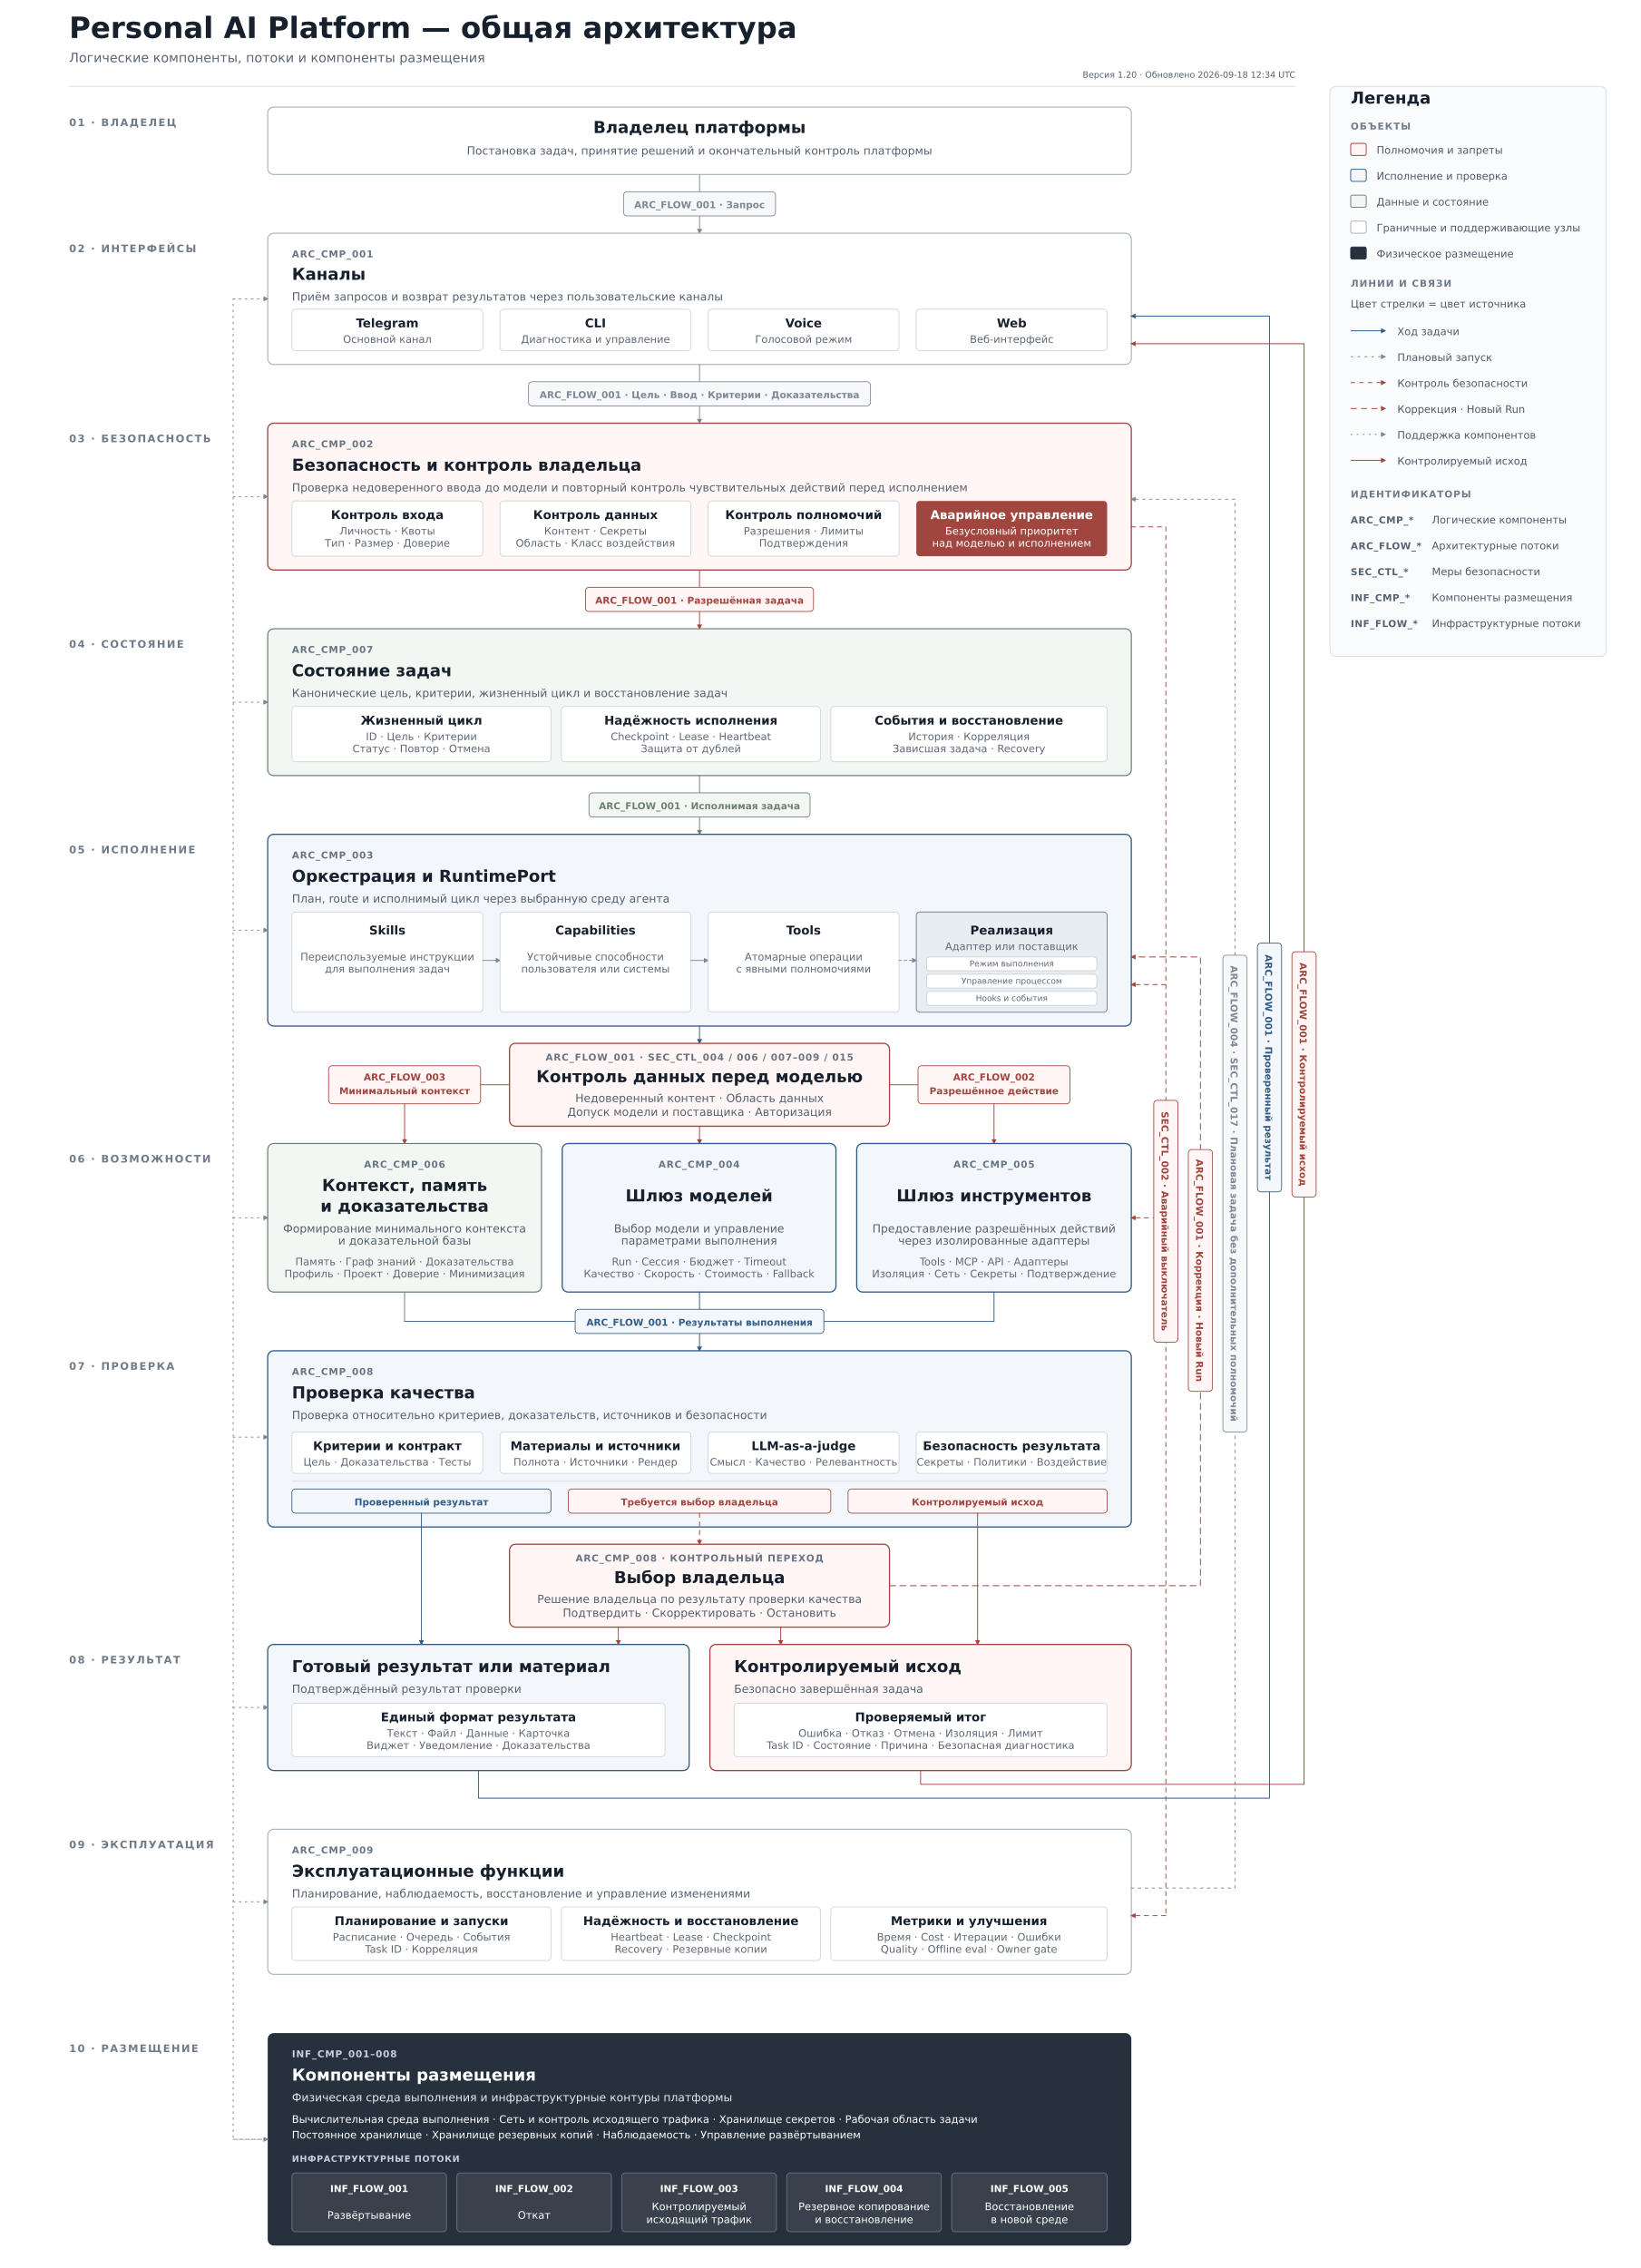
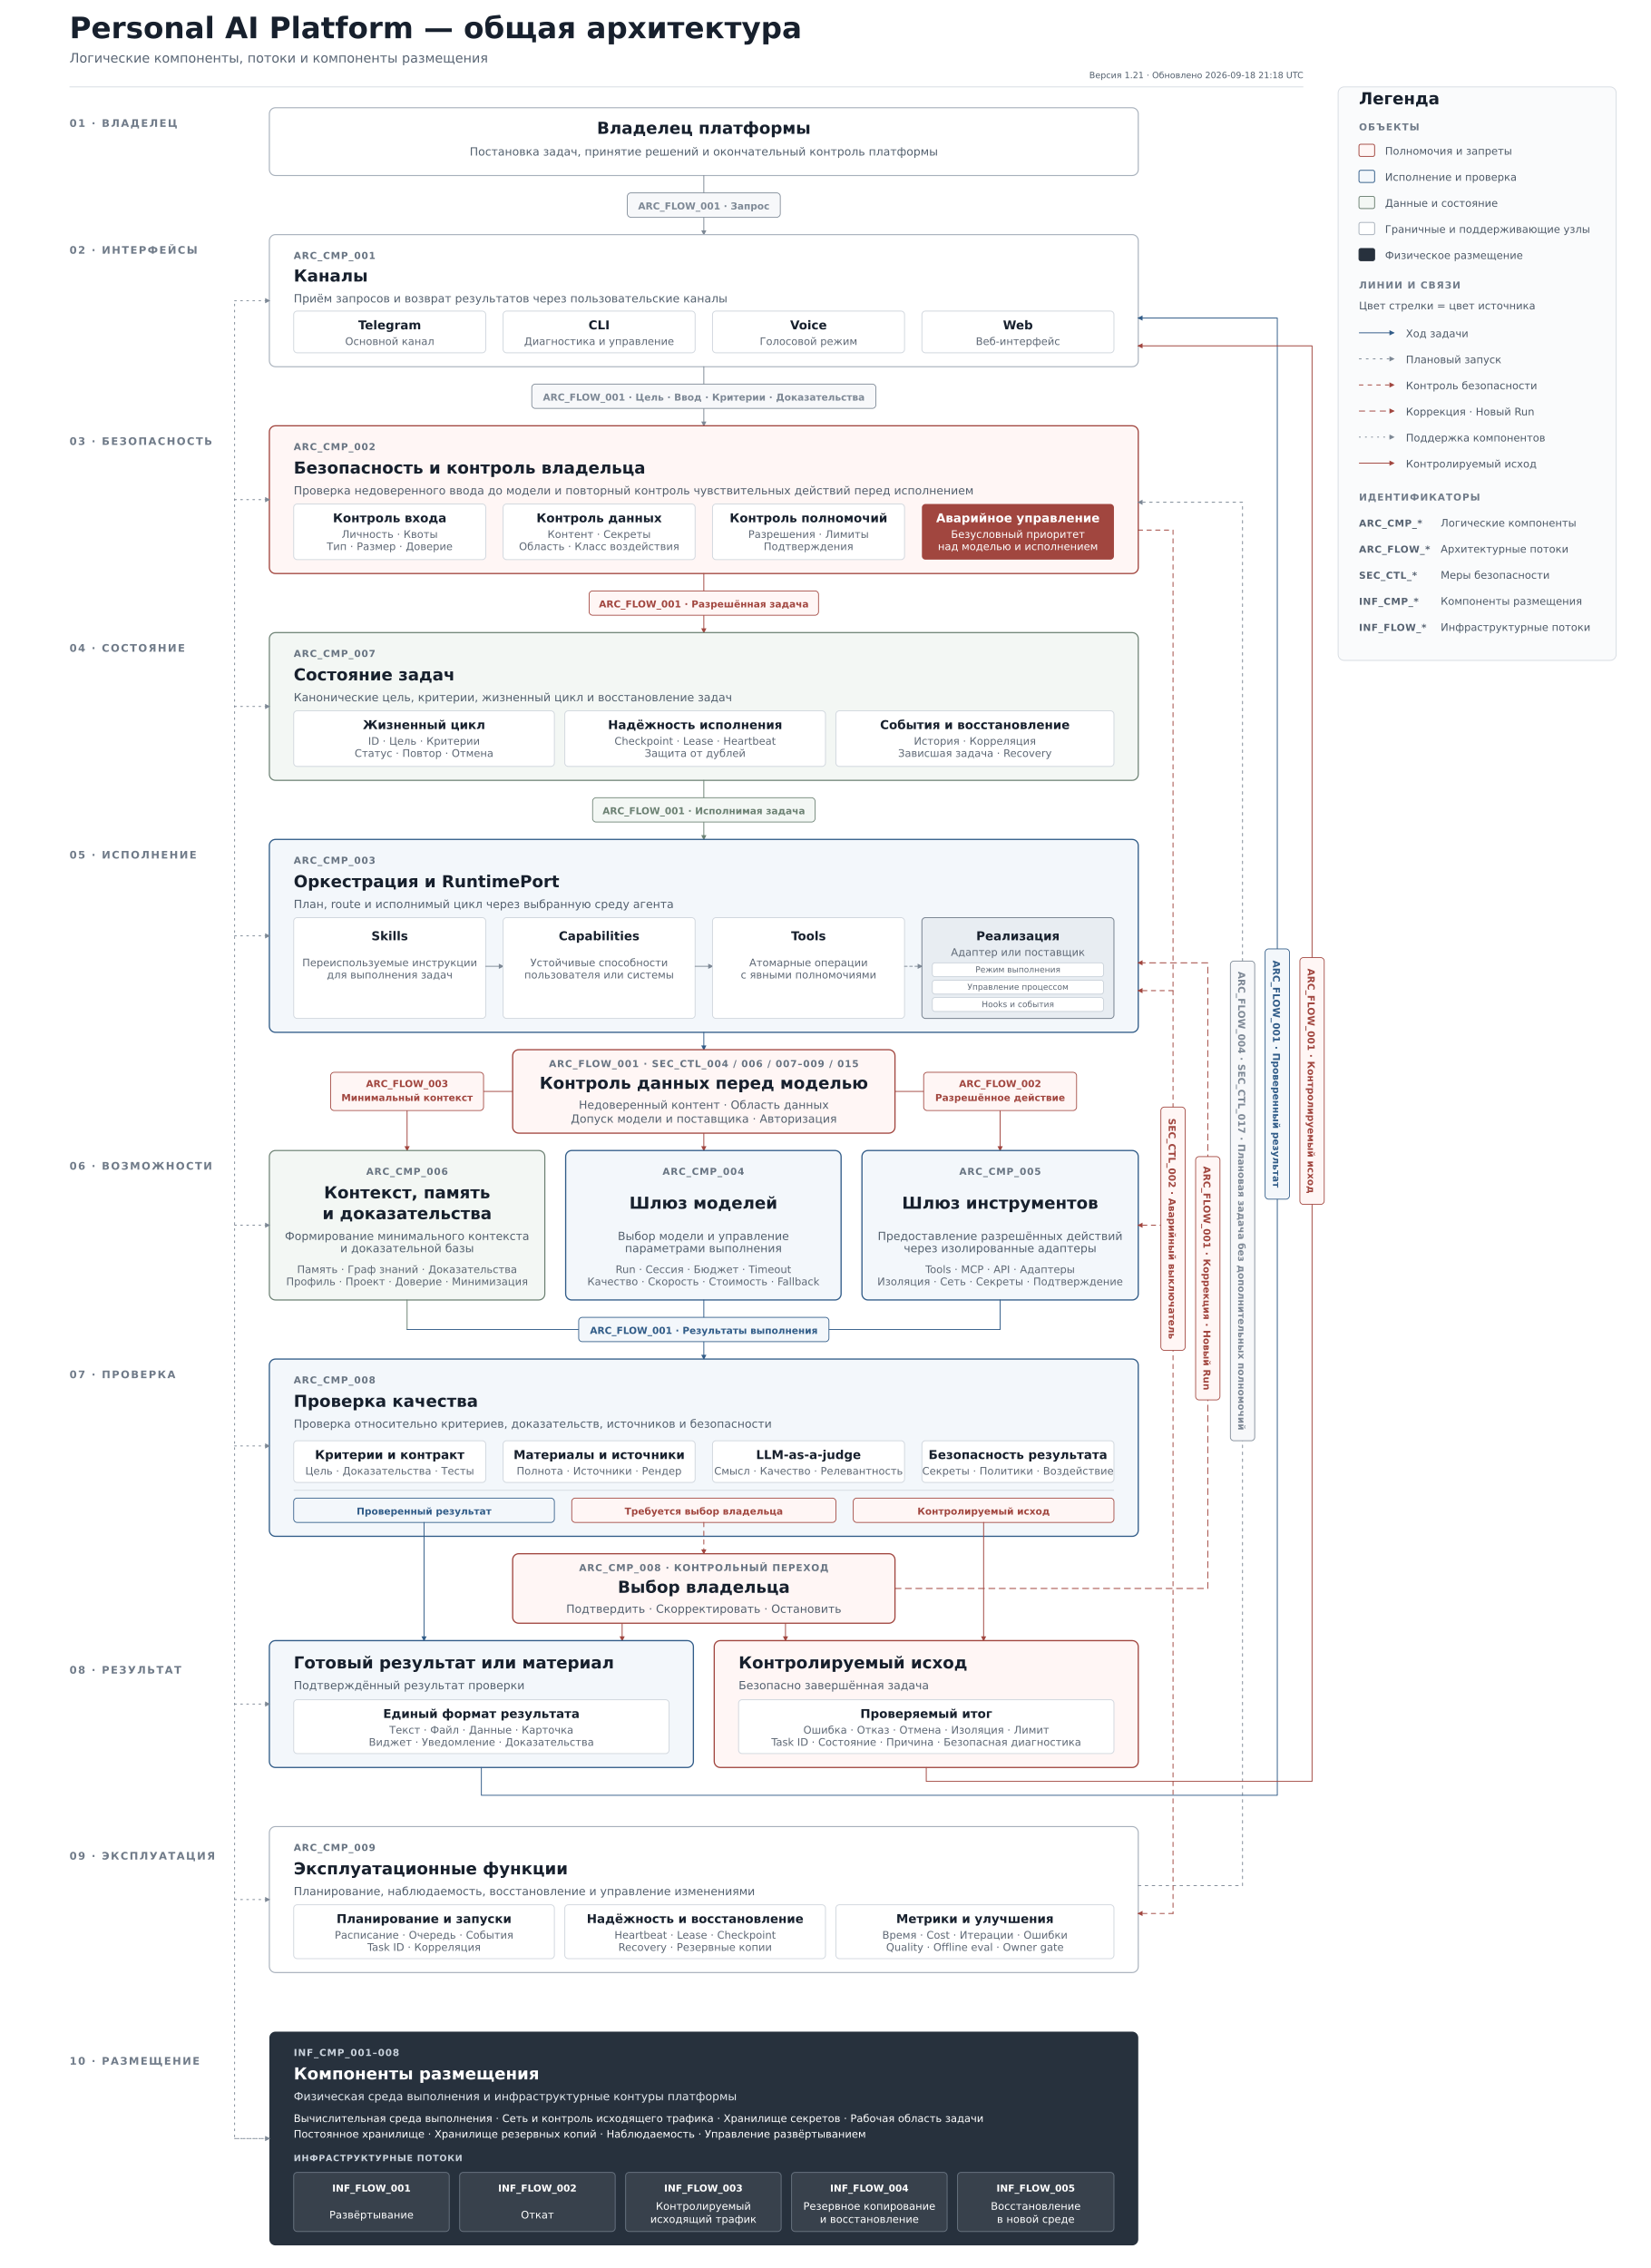
- <svg xmlns="http://www.w3.org/2000/svg" width="1900" height="2626" viewBox="0 0 1900 2626" role="img" aria-labelledby="title desc" data-diagram-kind="architecture">
+ <svg xmlns="http://www.w3.org/2000/svg" width="1900" height="2610" viewBox="0 0 1900 2610" role="img" aria-labelledby="title desc" data-diagram-kind="architecture">
  <defs>
    <marker id="arrow-main" viewBox="0 0 10 10" refX="8.2" refY="5" markerWidth="6" markerHeight="6" orient="auto-start-reverse">
      <path d="M0 0L10 5L0 10Z" fill="#315C88" />
    </marker>
    <marker id="arrow-control" viewBox="0 0 10 10" refX="8.2" refY="5" markerWidth="6" markerHeight="6" orient="auto-start-reverse">
      <path d="M0 0L10 5L0 10Z" fill="#A1463F" />
    </marker>
    <marker id="arrow-support" viewBox="0 0 10 10" refX="8.2" refY="5" markerWidth="6" markerHeight="6" orient="auto-start-reverse">
      <path d="M0 0L10 5L0 10Z" fill="#7D8895" />
    </marker>
    <marker id="arrow-data" viewBox="0 0 10 10" refX="8.2" refY="5" markerWidth="6" markerHeight="6" orient="auto-start-reverse">
      <path d="M0 0L10 5L0 10Z" fill="#6C8173" />
    </marker>
    <style>
      text { font-family: "DejaVu Sans", sans-serif; fill: #17202D; }
      .title { font-size: 34px; font-weight: 600; }
      .subtitle { font-size: 15px; font-weight: 400; fill: #596574; }
      .legend { font-size: 12px; font-weight: 500; fill: #4E5A68; }
      .legend-id { font-size: 11px; font-weight: 600; letter-spacing: 0.5px; fill: #566271; }
      .legend-section { font-size: 11px; font-weight: 700; letter-spacing: 1px; fill: #707B89; }
      .layer-no { font-size: 12px; font-weight: 600; letter-spacing: 1.5px; fill: #707B89; }
      .component-id { font-size: 11px; font-weight: 600; letter-spacing: 0.8px; fill: #687482; }
      .component-title { font-size: 19px; font-weight: 600; }
      .component-text { font-size: 13px; font-weight: 400; fill: #53606E; }
      .small-title { font-size: 14px; font-weight: 600; }
      .small-text { font-size: 12px; font-weight: 400; fill: #5E6875; }
      .implementation-sub-text { font-size: 9.5px; font-weight: 400; fill: #5E6875; }
      .flow-text { font-size: 11px; font-weight: 600; fill: #315C88; }
      .control-flow-text { font-size: 11px; font-weight: 600; fill: #A1463F; }
      .data-flow-text { font-size: 11px; font-weight: 600; fill: #6C8173; }
      .neutral-flow-text { font-size: 11px; font-weight: 600; fill: #7D8895; }
      .inverse-title { font-size: 14px; font-weight: 600; fill: #FFFFFF; }
      .inverse-text { font-size: 12px; font-weight: 400; fill: #FFFFFF; }
      .infra-component-id { font-size: 11px; font-weight: 600; letter-spacing: 0.8px; fill: #C8D1DB; }
      .infra-component-title { font-size: 19px; font-weight: 600; fill: #FFFFFF; }
      .infra-component-text { font-size: 13px; font-weight: 400; fill: #E3E8EE; }
      .infra-small-text { font-size: 12px; font-weight: 400; fill: #FFFFFF; }
      .infra-chip { font-size: 11px; font-weight: 600; fill: #FFFFFF; }
      .infra-header { font-size: 10px; font-weight: 600; letter-spacing: 0.7px; fill: #C8D1DB; }
      .infra-inner-card { fill: #FFFFFF; fill-opacity: 0.08; stroke: #66717E; stroke-width: 1; }
      .main-line { fill: none; stroke: #315C88; stroke-width: 1; stroke-linecap: round; stroke-linejoin: round; marker-end: url(#arrow-main); }
      .neutral-line { fill: none; stroke: #7D8895; stroke-width: 1; stroke-linecap: round; stroke-linejoin: round; marker-end: url(#arrow-support); }
      .data-line { fill: none; stroke: #6C8173; stroke-width: 1; stroke-linecap: round; stroke-linejoin: round; marker-end: url(#arrow-data); }
      .control-main-line { fill: none; stroke: #A1463F; stroke-width: 1; stroke-linecap: round; stroke-linejoin: round; marker-end: url(#arrow-control); }
      .branch-line { fill: none; stroke: #315C88; stroke-width: 1; stroke-linecap: round; stroke-linejoin: round; marker-end: url(#arrow-main); }
      .bus-line { fill: none; stroke: #315C88; stroke-width: 1; stroke-linecap: round; stroke-linejoin: round; }
      .merge-line { fill: none; stroke: #315C88; stroke-width: 1; stroke-linecap: round; stroke-linejoin: round; }
      .data-merge-line { fill: none; stroke: #6C8173; stroke-width: 1; stroke-linecap: round; stroke-linejoin: round; }
      .revision-line { fill: none; stroke: #A1463F; stroke-width: 1; stroke-dasharray: 7 5; stroke-linecap: round; stroke-linejoin: round; marker-end: url(#arrow-control); }
      .control-line { fill: none; stroke: #A1463F; stroke-width: 1; stroke-dasharray: 5 5; stroke-linecap: round; stroke-linejoin: round; marker-end: url(#arrow-control); }
      .control-rail { fill: none; stroke: #A1463F; stroke-width: 1; stroke-dasharray: 5 5; stroke-linecap: round; stroke-linejoin: round; }
      .failure-line { fill: none; stroke: #A1463F; stroke-width: 1; stroke-linecap: round; stroke-linejoin: round; marker-end: url(#arrow-control); }
      .neutral-scheduled-line { fill: none; stroke: #7D8895; stroke-width: 1; stroke-dasharray: 3 5; stroke-linecap: round; stroke-linejoin: round; marker-end: url(#arrow-support); }
      .support-line { fill: none; stroke: #7D8895; stroke-width: 1; stroke-dasharray: 2 5; stroke-linecap: round; stroke-linejoin: round; marker-end: url(#arrow-support); }
      .support-rail { fill: none; stroke: #7D8895; stroke-width: 1; stroke-dasharray: 2 5; stroke-linecap: round; stroke-linejoin: round; }
      .neutral-card { fill: #FFFFFF; stroke: #A7B0BB; stroke-width: 1.2; }
      .control-card { fill: #FFF6F5; stroke: #A1463F; stroke-width: 1.4; }
      .execution-card { fill: #F3F7FB; stroke: #315C88; stroke-width: 1.4; }
      .data-card { fill: #F3F7F4; stroke: #6C8173; stroke-width: 1.3; }
      .inner-card { fill: #FFFFFF; stroke: #D1D7DE; stroke-width: 1; }
      .implementation-pill { fill: #E8EDF2; stroke: #7D8895; stroke-width: 1.1; }
      .implementation-sub { fill: #FFFFFF; stroke: #C3CCD5; stroke-width: 0.8; }
      .implementation-link { fill: none; stroke: #7D8895; stroke-width: 1; stroke-dasharray: 3 3; stroke-linecap: round; marker-end: url(#arrow-support); }
      .flow-label-blue { fill: #F3F7FB; stroke: #315C88; stroke-width: 0.9; }
      .flow-label-green { fill: #F3F7F4; stroke: #6C8173; stroke-width: 0.9; }
      .flow-label-gray { fill: #F7F8FA; stroke: #7D8895; stroke-width: 0.9; }
      .flow-label-red { fill: #FFF6F5; stroke: #A1463F; stroke-width: 0.9; }
      .gate-note { font-size: 10px; font-weight: 500; fill: #53606E; }
      .section-divider { stroke: #D7DCE2; stroke-width: 1; }
    </style>
  </defs>
  <rect width="1900" height="2626" fill="#FFFFFF" />
  <text x="80" y="44" class="title">Personal AI Platform — общая архитектура</text>
  <text x="80" y="72" class="subtitle">Логические компоненты, потоки и компоненты размещения</text>
-   <text x="1500" y="90" text-anchor="end" class="gate-note" data-diagram-meta="version">Версия 1.20 · Обновлено 2026-09-18 12:34 UTC</text>
+   <text x="1500" y="90" text-anchor="end" class="gate-note" data-diagram-meta="version">Версия 1.21 · Обновлено 2026-09-18 21:18 UTC</text>
  <line x1="80" y1="100" x2="1500" y2="100" stroke="#D7DCE2" />
  <g>
    <rect x="1540" y="100" width="320" height="660" rx="7" fill="#FAFBFC" stroke="#D7DCE2" stroke-width="1" />
    <text x="1564" y="120" class="component-title">Легенда</text>
    <text x="1564" y="150" class="legend-section">ОБЪЕКТЫ</text>
    <rect x="1564" y="166" width="18" height="14" rx="2" fill="#FFF6F5" stroke="#A1463F" />
    <text x="1594" y="178" class="legend">Полномочия и запреты</text>
    <rect x="1564" y="196" width="18" height="14" rx="2" fill="#F3F7FB" stroke="#315C88" />
    <text x="1594" y="208" class="legend">Исполнение и проверка</text>
    <rect x="1564" y="226" width="18" height="14" rx="2" fill="#F3F7F4" stroke="#6C8173" />
    <text x="1594" y="238" class="legend">Данные и состояние</text>
    <rect x="1564" y="256" width="18" height="14" rx="2" fill="#FFFFFF" stroke="#A7B0BB" />
    <text x="1594" y="268" class="legend">Граничные и поддерживающие узлы</text>
    <rect x="1564" y="286" width="18" height="14" rx="2" fill="#27313D" stroke="#27313D" />
    <text x="1594" y="298" class="legend">Физическое размещение</text>
    <text x="1564" y="332" class="legend-section">ЛИНИИ И СВЯЗИ</text>
    <text x="1564" y="356" class="legend">Цвет стрелки = цвет источника</text>
    <line x1="1564" y1="383" x2="1604" y2="383" stroke="#315C88" stroke-width="1" marker-end="url(#arrow-main)" />
    <text x="1618" y="388" class="legend">Ход задачи</text>
    <line x1="1564" y1="413" x2="1604" y2="413" stroke="#7D8895" stroke-width="1" stroke-dasharray="3 5" marker-end="url(#arrow-support)" />
    <text x="1618" y="418" class="legend">Плановый запуск</text>
    <line x1="1564" y1="443" x2="1604" y2="443" stroke="#A1463F" stroke-width="1" stroke-dasharray="5 5" marker-end="url(#arrow-control)" />
    <text x="1618" y="448" class="legend">Контроль безопасности</text>
    <line x1="1564" y1="473" x2="1604" y2="473" stroke="#A1463F" stroke-width="1" stroke-dasharray="7 5" marker-end="url(#arrow-control)" />
    <text x="1618" y="478" class="legend">Коррекция · Новый Run</text>
    <line x1="1564" y1="503" x2="1604" y2="503" stroke="#7D8895" stroke-width="1" stroke-dasharray="2 5" marker-end="url(#arrow-support)" />
    <text x="1618" y="508" class="legend">Поддержка компонентов</text>
    <line x1="1564" y1="533" x2="1604" y2="533" stroke="#A1463F" stroke-width="1" marker-end="url(#arrow-control)" />
    <text x="1618" y="538" class="legend">Контролируемый исход</text>
    <text x="1564" y="576" class="legend-section">ИДЕНТИФИКАТОРЫ</text>
    <text x="1564" y="606" class="legend-id">ARC_CMP_*</text>
    <text x="1658" y="606" class="legend">Логические компоненты</text>
    <text x="1564" y="636" class="legend-id">ARC_FLOW_*</text>
    <text x="1658" y="636" class="legend">Архитектурные потоки</text>
    <text x="1564" y="666" class="legend-id">SEC_CTL_*</text>
    <text x="1658" y="666" class="legend">Меры безопасности</text>
    <text x="1564" y="696" class="legend-id">INF_CMP_*</text>
    <text x="1658" y="696" class="legend">Компоненты размещения</text>
    <text x="1564" y="726" class="legend-id">INF_FLOW_*</text>
    <text x="1658" y="726" class="legend">Инфраструктурные потоки</text>
  </g>
  <g transform="translate(0 -110)">
    <g>
      <text x="80" y="256" class="layer-no">01 · ВЛАДЕЛЕЦ</text>
      <text x="80" y="402" class="layer-no">02 · ИНТЕРФЕЙСЫ</text>
      <text x="80" y="622" class="layer-no">03 · БЕЗОПАСНОСТЬ</text>
      <text x="80" y="860" class="layer-no">04 · СОСТОЯНИЕ</text>
      <text x="80" y="1098" class="layer-no">05 · ИСПОЛНЕНИЕ</text>
      <text x="80" y="1456" class="layer-no">06 · ВОЗМОЖНОСТИ</text>
      <text x="80" y="1696" class="layer-no">07 · ПРОВЕРКА</text>
      <text x="80" y="2036" class="layer-no">08 · РЕЗУЛЬТАТ</text>
      <text x="80" y="2250" class="layer-no">09 · ЭКСПЛУАТАЦИЯ</text>
      <text x="80" y="2486" class="layer-no">10 · РАЗМЕЩЕНИЕ</text>
    </g>
    <g>
      <rect id="owner-card" x="310" y="234" width="1000" height="78" rx="7" class="neutral-card" />
      <text x="810" y="264" class="component-title" text-anchor="middle">Владелец платформы</text>
      <text x="810" y="289" class="component-text" text-anchor="middle">Постановка задач, принятие решений и окончательный контроль платформы</text>
    </g>
    <path id="flow-request" class="neutral-line" d="M810 312V380" data-spec-id="ARC_FLOW_001" data-source-ref="owner-card" data-route="direct" />
    <rect id="flow-request-label" x="722" y="332" width="176" height="28" rx="4" class="flow-label-gray" data-connector-ref="flow-request" data-layout="flow-label" data-padding-profile="flow-caption" />
    <text x="810" y="351" class="neutral-flow-text" text-anchor="middle" textLength="152" lengthAdjust="spacing" data-spec-id="ARC_FLOW_001" data-label-for="flow-request-label">ARC_FLOW_001 · Запрос</text>
    <g data-spec-id="ARC_CMP_001">
      <rect id="channels-card" x="310" y="380" width="1000" height="152" rx="7" class="neutral-card" data-gap-from="owner-card" />
      <text x="338" y="408" class="component-id">ARC_CMP_001</text>
      <text x="338" y="434" class="component-title">Каналы</text>
      <text x="338" y="458" class="component-text">Приём запросов и возврат результатов через пользовательские каналы</text>
      <rect x="338" y="468" width="221" height="48" rx="4" class="inner-card" />
      <rect x="579" y="468" width="221" height="48" rx="4" class="inner-card" />
      <rect x="820" y="468" width="221" height="48" rx="4" class="inner-card" />
      <rect x="1061" y="468" width="221" height="48" rx="4" class="inner-card" />
      <text x="448.5" y="489" class="small-title" text-anchor="middle">Telegram</text>
      <text x="448.5" y="507" class="small-text" text-anchor="middle">Основной канал</text>
      <text x="689.5" y="489" class="small-title" text-anchor="middle">CLI</text>
      <text x="689.5" y="507" class="small-text" text-anchor="middle">Диагностика и управление</text>
      <text x="930.5" y="489" class="small-title" text-anchor="middle">Voice</text>
      <text x="930.5" y="507" class="small-text" text-anchor="middle">Голосовой режим</text>
      <text x="1171.5" y="489" class="small-title" text-anchor="middle">Web</text>
      <text x="1171.5" y="507" class="small-text" text-anchor="middle">Веб-интерфейс</text>
    </g>
    <path id="flow-task-intent" class="neutral-line" d="M810 532V600" data-spec-id="ARC_FLOW_001" data-source-ref="channels-card" data-route="direct" />
    <rect id="flow-task-intent-label" x="612" y="552" width="396" height="28" rx="4" class="flow-label-gray" data-connector-ref="flow-task-intent" data-layout="flow-label" data-padding-profile="flow-caption" />
    <text x="810" y="571" class="neutral-flow-text" text-anchor="middle" textLength="372" lengthAdjust="spacing" data-spec-id="ARC_FLOW_001" data-label-for="flow-task-intent-label">ARC_FLOW_001 · Цель · Ввод · Критерии · Доказательства</text>
    <g transform="translate(0 48)">
      <g data-spec-id="ARC_CMP_002">
        <rect id="security-card" x="310" y="552" width="1000" height="170" rx="7" class="control-card" data-gap-from="channels-card" />
        <text x="338" y="580" class="component-id">ARC_CMP_002</text>
        <text x="338" y="607" class="component-title">Безопасность и контроль владельца</text>
        <text x="338" y="631" class="component-text">Проверка недоверенного ввода до модели и повторный контроль чувствительных действий перед исполнением</text>
        <rect x="338" y="642" width="221" height="64" rx="4" class="inner-card" />
        <text x="448.5" y="663" class="small-title" text-anchor="middle">Контроль входа</text>
        <text x="448.5" y="681" class="small-text" text-anchor="middle">Личность · Квоты</text>
        <text x="448.5" y="695" class="small-text" text-anchor="middle">Тип · Размер · Доверие</text>
        <rect x="579" y="642" width="221" height="64" rx="4" class="inner-card" />
        <text x="689.5" y="663" class="small-title" text-anchor="middle">Контроль данных</text>
        <text x="689.5" y="681" class="small-text" text-anchor="middle">Контент · Секреты</text>
        <text x="689.5" y="695" class="small-text" text-anchor="middle">Область · Класс воздействия</text>
        <rect x="820" y="642" width="221" height="64" rx="4" class="inner-card" />
        <text x="930.5" y="663" class="small-title" text-anchor="middle">Контроль полномочий</text>
        <text x="930.5" y="681" class="small-text" text-anchor="middle">Разрешения · Лимиты</text>
        <text x="930.5" y="695" class="small-text" text-anchor="middle">Подтверждения</text>
        <rect x="1061" y="642" width="221" height="64" rx="4" fill="#A1463F" />
        <text x="1171.5" y="663" class="inverse-title" text-anchor="middle">Аварийное управление</text>
        <text x="1171.5" y="681" class="inverse-text" text-anchor="middle">Безусловный приоритет</text>
        <text x="1171.5" y="695" class="inverse-text" text-anchor="middle">над моделью и исполнением</text>
      </g>
      <g transform="translate(0 6)">
        <path id="flow-authorized-task" class="control-main-line" d="M810 716V784" data-spec-id="ARC_FLOW_001" data-source-ref="security-card" data-route="direct" />
        <rect id="flow-authorized-task-label" x="678" y="736" width="264" height="28" rx="4" class="flow-label-red" data-connector-ref="flow-authorized-task" data-layout="flow-label" data-padding-profile="flow-caption" />
        <text x="810" y="755" class="control-flow-text" text-anchor="middle" textLength="240" lengthAdjust="spacing" data-spec-id="ARC_FLOW_001" data-label-for="flow-authorized-task-label">ARC_FLOW_001 · Разрешённая задача</text>
        <g data-spec-id="ARC_CMP_007">
          <rect id="task-state-card" x="310" y="784" width="1000" height="170" rx="7" class="data-card" data-gap-from="security-card" />
          <text x="338" y="812" class="component-id">ARC_CMP_007</text>
          <text x="338" y="839" class="component-title">Состояние задач</text>
          <text x="338" y="863" class="component-text">Канонические цель, критерии, жизненный цикл и восстановление задач</text>
          <rect x="338" y="874" width="300" height="64" rx="4" class="inner-card" />
          <text x="488" y="895" class="small-title" text-anchor="middle">Жизненный цикл</text>
          <text x="488" y="913" class="small-text" text-anchor="middle">ID · Цель · Критерии</text>
          <text x="488" y="927" class="small-text" text-anchor="middle">Статус · Повтор · Отмена</text>
          <rect x="650" y="874" width="300" height="64" rx="4" class="inner-card" />
          <text x="800" y="895" class="small-title" text-anchor="middle">Надёжность исполнения</text>
          <text x="800" y="913" class="small-text" text-anchor="middle">Checkpoint · Lease · Heartbeat</text>
          <text x="800" y="927" class="small-text" text-anchor="middle">Защита от дублей</text>
          <rect x="962" y="874" width="320" height="64" rx="4" class="inner-card" />
          <text x="1122" y="895" class="small-title" text-anchor="middle">События и восстановление</text>
          <text x="1122" y="913" class="small-text" text-anchor="middle">История · Корреляция</text>
          <text x="1122" y="927" class="small-text" text-anchor="middle">Зависшая задача · Recovery</text>
        </g>
        <path id="flow-executable-task" class="data-line" d="M810 954V1022" data-spec-id="ARC_FLOW_001" data-source-ref="task-state-card" data-route="direct" />
        <rect id="flow-executable-task-label" x="682" y="974" width="256" height="28" rx="4" class="flow-label-green" data-connector-ref="flow-executable-task" data-layout="flow-label" data-padding-profile="flow-caption" />
        <text x="810" y="993" class="data-flow-text" text-anchor="middle" textLength="232" lengthAdjust="spacing" data-spec-id="ARC_FLOW_001" data-label-for="flow-executable-task-label">ARC_FLOW_001 · Исполнимая задача</text>
        <g transform="translate(0 28)" data-spec-id="ARC_CMP_003">
          <rect id="orchestration-card" x="310" y="994" width="1000" height="222" rx="7" class="execution-card" data-gap-from="task-state-card" />
          <text x="338" y="1022" class="component-id">ARC_CMP_003</text>
          <text x="338" y="1049" class="component-title">Оркестрация и RuntimePort</text>
          <text x="338" y="1073" class="component-text">План, route и исполнимый цикл через выбранную среду агента</text>
          <rect id="skills-card" x="338" y="1084" width="221" height="116" rx="4" class="inner-card" />
          <text x="448.5" y="1110" class="small-title" text-anchor="middle">Skills</text>
          <text x="448.5" y="1140" class="small-text" text-anchor="middle">Переиспользуемые инструкции</text>
          <text x="448.5" y="1154" class="small-text" text-anchor="middle">для выполнения задач</text>
          <path class="neutral-line" d="M559 1140H579" data-source-ref="skills-card" data-route="direct" />
          <rect id="capabilities-card" x="579" y="1084" width="221" height="116" rx="4" class="inner-card" />
          <text x="689.5" y="1110" class="small-title" text-anchor="middle">Capabilities</text>
          <text x="689.5" y="1140" class="small-text" text-anchor="middle">Устойчивые способности</text>
          <text x="689.5" y="1154" class="small-text" text-anchor="middle">пользователя или системы</text>
          <path class="neutral-line" d="M800 1140H820" data-source-ref="capabilities-card" data-route="direct" />
          <rect x="820" y="1084" width="221" height="116" rx="4" class="inner-card" />
          <text x="930.5" y="1110" class="small-title" text-anchor="middle">Tools</text>
          <text x="930.5" y="1140" class="small-text" text-anchor="middle">Атомарные операции</text>
          <text x="930.5" y="1154" class="small-text" text-anchor="middle">с явными полномочиями</text>
          <path class="implementation-link" d="M1041 1140H1061" />
          <rect x="1061" y="1084" width="221" height="116" rx="4" class="implementation-pill" />
          <text x="1171.5" y="1110" class="small-title" text-anchor="middle">Реализация</text>
          <text x="1171.5" y="1128" class="small-text" text-anchor="middle">Адаптер или поставщик</text>
          <rect x="1073" y="1136" width="197" height="16" rx="3" class="implementation-sub" />
          <rect x="1073" y="1156" width="197" height="16" rx="3" class="implementation-sub" />
          <rect x="1073" y="1176" width="197" height="16" rx="3" class="implementation-sub" />
          <text x="1171.5" y="1147" class="implementation-sub-text" text-anchor="middle">Режим выполнения</text>
          <text x="1171.5" y="1167" class="implementation-sub-text" text-anchor="middle">Управление процессом</text>
          <text x="1171.5" y="1187" class="implementation-sub-text" text-anchor="middle">Hooks и события</text>
        </g>
      </g>
    </g>
    <g transform="translate(0 118)">
      <path class="main-line" d="M810 1180V1200" data-source-ref="orchestration-card" data-route="direct" />
      <path id="flow-pre-model-context" class="control-main-line" d="M590 1248H468.5V1316" data-source-ref="pre-model-control-card" />
      <path id="flow-pre-model-main" class="control-main-line" d="M810 1296V1316" data-source-ref="pre-model-control-card" data-route="direct" />
      <path id="flow-pre-model-tool" class="control-main-line" d="M1030 1248H1151V1316" data-source-ref="pre-model-control-card" />
      <g data-spec-id="SEC_CTL_004">
        <g data-spec-id="SEC_CTL_006">
          <g data-spec-id="SEC_CTL_007">
            <g data-spec-id="SEC_CTL_008">
              <g data-spec-id="SEC_CTL_009">
                <g data-spec-id="SEC_CTL_015">
                  <rect id="pre-model-context-flow" x="380.5" y="1226" width="176" height="44" rx="4" class="flow-label-red" data-connector-ref="flow-pre-model-context" data-layout="flow-label-multiline" data-padding-profile="flow-caption" data-equal-width-group="pre-model-side-labels" />
                  <text x="468.5" y="1243" class="control-flow-text" text-anchor="middle" data-spec-id="ARC_FLOW_003" data-label-for="pre-model-context-flow">ARC_FLOW_003</text>
                  <text x="468.5" y="1259" class="control-flow-text" text-anchor="middle" data-label-for="pre-model-context-flow">Минимальный контекст</text>
                  <rect id="pre-model-control-card" x="590" y="1200" width="440" height="96" rx="7" class="control-card" data-layout="control-transition" data-center-with="orchestration-card" data-gap-from="orchestration-card" data-gap-kind="transition" />
                  <text x="810" y="1220" class="component-id" text-anchor="middle" data-layout-slot="identity">ARC_FLOW_001 · SEC_CTL_004 / 006 / 007–009 / 015</text>
                  <text x="810" y="1245" class="component-title" text-anchor="middle" data-layout-slot="title">Контроль данных перед моделью</text>
                  <text x="810" y="1268" class="component-text" text-anchor="middle" data-layout-slot="detail-1">Недоверенный контент · Область данных</text>
                  <text x="810" y="1284" class="component-text" text-anchor="middle" data-layout-slot="detail-2">Допуск модели и поставщика · Авторизация</text>
                  <rect id="pre-model-tool-flow" x="1063" y="1226" width="176" height="44" rx="4" class="flow-label-red" data-connector-ref="flow-pre-model-tool" data-layout="flow-label-multiline" data-padding-profile="flow-caption" data-equal-width-group="pre-model-side-labels" />
                  <text x="1151" y="1243" class="control-flow-text" text-anchor="middle" data-spec-id="ARC_FLOW_002" data-label-for="pre-model-tool-flow">ARC_FLOW_002</text>
                  <text x="1151" y="1259" class="control-flow-text" text-anchor="middle" data-label-for="pre-model-tool-flow">Разрешённое действие</text>
                </g>
              </g>
            </g>
          </g>
        </g>
      </g>
      <g transform="translate(0 28)" data-spec-id="ARC_CMP_006">
        <rect id="context-card" x="310" y="1288" width="317" height="172" rx="7" class="data-card" data-gap-from="pre-model-control-card" data-gap-kind="transition" />
        <text x="468.5" y="1316" class="component-id" text-anchor="middle">ARC_CMP_006</text>
        <text x="468.5" y="1343" class="component-title" text-anchor="middle">Контекст, память</text>
        <text x="468.5" y="1367" class="component-title" text-anchor="middle">и доказательства</text>
        <text x="468.5" y="1391" class="component-text" text-anchor="middle">Формирование минимального контекста</text>
        <text x="468.5" y="1405" class="component-text" text-anchor="middle">и доказательной базы</text>
        <text x="468.5" y="1429" class="small-text" text-anchor="middle">Память · Граф знаний · Доказательства</text>
        <text x="468.5" y="1443" class="small-text" text-anchor="middle">Профиль · Проект · Доверие · Минимизация</text>
      </g>
      <g transform="translate(0 28)" data-spec-id="ARC_CMP_004">
        <rect id="model-gateway-card" x="651" y="1288" width="317" height="172" rx="7" class="execution-card" data-gap-from="pre-model-control-card" data-gap-kind="transition" />
        <text x="809.5" y="1316" class="component-id" text-anchor="middle">ARC_CMP_004</text>
        <text x="809.5" y="1355" class="component-title" text-anchor="middle">Шлюз моделей</text>
        <text x="809.5" y="1391" class="component-text" text-anchor="middle">Выбор модели и управление</text>
        <text x="809.5" y="1405" class="component-text" text-anchor="middle">параметрами выполнения</text>
        <text x="809.5" y="1429" class="small-text" text-anchor="middle">Run · Сессия · Бюджет · Timeout</text>
        <text x="809.5" y="1443" class="small-text" text-anchor="middle">Качество · Скорость · Стоимость · Fallback</text>
      </g>
      <g transform="translate(0 28)" data-spec-id="ARC_CMP_005">
        <rect id="tool-gateway-card" x="992" y="1288" width="318" height="172" rx="7" class="execution-card" data-gap-from="pre-model-control-card" data-gap-kind="transition" />
        <text x="1151" y="1316" class="component-id" text-anchor="middle">ARC_CMP_005</text>
        <text x="1151" y="1355" class="component-title" text-anchor="middle">Шлюз инструментов</text>
        <text x="1151" y="1391" class="component-text" text-anchor="middle">Предоставление разрешённых действий</text>
        <text x="1151" y="1405" class="component-text" text-anchor="middle">через изолированные адаптеры</text>
        <text x="1151" y="1429" class="small-text" text-anchor="middle">Tools · MCP · API · Адаптеры</text>
        <text x="1151" y="1443" class="small-text" text-anchor="middle">Изоляция · Сеть · Секреты · Подтверждение</text>
      </g>
      <g transform="translate(0 -48)">
        <path class="data-merge-line" d="M468.5 1536V1570" data-source-ref="context-card" data-route="direct" />
        <path class="merge-line" d="M810 1536V1570" data-source-ref="model-gateway-card" data-route="direct" />
        <path class="merge-line" d="M1151 1536V1570" data-source-ref="tool-gateway-card" data-route="direct" />
        <path class="bus-line" d="M468.5 1570H1151" data-shared-route="true" />
        <path id="flow-capability-results" class="branch-line" d="M810 1570V1604" data-shared-route="true" />
        <rect id="flow-capability-results-label" x="666" y="1556" width="288" height="28" rx="4" class="flow-label-blue" data-connector-ref="flow-capability-results" data-layout="flow-label" data-padding-profile="flow-caption" />
        <text x="810" y="1575" class="flow-text" text-anchor="middle" textLength="264" lengthAdjust="spacing" data-spec-id="ARC_FLOW_001" data-label-for="flow-capability-results-label">ARC_FLOW_001 · Результаты выполнения</text>
        <g data-spec-id="ARC_CMP_008">
          <rect id="quality-card" x="310" y="1604" width="1000" height="204" rx="7" class="execution-card" data-gap-from="context-card" />
          <text x="338" y="1632" class="component-id">ARC_CMP_008</text>
          <text x="338" y="1659" class="component-title">Проверка качества</text>
          <text x="338" y="1683" class="component-text">Проверка относительно критериев, доказательств, источников и безопасности</text>
          <rect x="338" y="1698" width="221" height="48" rx="4" class="inner-card" />
          <text x="448.5" y="1719" class="small-title" text-anchor="middle">Критерии и контракт</text>
          <text x="448.5" y="1737" class="small-text" text-anchor="middle">Цель · Доказательства · Тесты</text>
          <rect x="579" y="1698" width="221" height="48" rx="4" class="inner-card" />
          <text x="689.5" y="1719" class="small-title" text-anchor="middle">Материалы и источники</text>
          <text x="689.5" y="1737" class="small-text" text-anchor="middle">Полнота · Источники · Рендер</text>
          <rect x="820" y="1698" width="221" height="48" rx="4" class="inner-card" />
          <text x="930.5" y="1719" class="small-title" text-anchor="middle">LLM-as-a-judge</text>
          <text x="930.5" y="1737" class="small-text" text-anchor="middle">Смысл · Качество · Релевантность</text>
          <rect x="1061" y="1698" width="221" height="48" rx="4" class="inner-card" />
          <text x="1171.5" y="1719" class="small-title" text-anchor="middle">Безопасность результата</text>
          <text x="1171.5" y="1737" class="small-text" text-anchor="middle">Секреты · Политики · Воздействие</text>
          <line x1="338" y1="1755" x2="1282" y2="1755" class="section-divider" />
          <rect id="quality-verified-port" x="338" y="1764" width="300" height="28" rx="4" class="flow-label-blue" data-layout="flow-label" data-padding-profile="flow-port" data-connector-ref="flow-quality-verified" />
          <text x="488" y="1783" class="flow-text" text-anchor="middle" data-label-for="quality-verified-port">Проверенный результат</text>
          <rect id="quality-owner-port" x="658" y="1764" width="304" height="28" rx="4" class="flow-label-red" data-layout="flow-label" data-padding-profile="flow-port" data-connector-ref="flow-quality-owner" />
          <text x="810" y="1783" class="control-flow-text" text-anchor="middle" data-label-for="quality-owner-port">Требуется выбор владельца</text>
          <rect id="quality-controlled-port" x="982" y="1764" width="300" height="28" rx="4" class="flow-label-red" data-layout="flow-label" data-padding-profile="flow-port" data-connector-ref="flow-quality-controlled" />
          <text x="1132" y="1783" class="control-flow-text" text-anchor="middle" data-label-for="quality-controlled-port">Контролируемый исход</text>
        </g>
-         <path id="flow-quality-verified" class="main-line" d="M488 1792V1944" data-spec-id="ARC_FLOW_001" data-source-ref="quality-verified-port" data-route="direct" />
+         <path id="flow-quality-verified" class="main-line" d="M488 1792V1928" data-spec-id="ARC_FLOW_001" data-source-ref="quality-verified-port" data-route="direct" />
        <path id="flow-quality-owner" class="control-line" d="M810 1792V1828" data-spec-id="ARC_FLOW_001" data-source-ref="quality-owner-port" data-route="direct" />
-         <path id="flow-quality-controlled" class="failure-line" d="M1132 1792V1944" data-spec-id="ARC_FLOW_001" data-source-ref="quality-controlled-port" data-route="direct" />
-         <path class="control-main-line" d="M716 1924V1944" data-spec-id="ARC_FLOW_001" data-source-ref="owner-choice-card" data-route="direct" />
-         <path class="failure-line" d="M904 1924V1944" data-spec-id="ARC_FLOW_001" data-source-ref="owner-choice-card" data-route="direct" />
-         <path id="flow-owner-revision" class="revision-line" d="M1030 1876H1390V1148H1310" data-spec-id="ARC_FLOW_001" data-source-ref="owner-choice-card" data-port-group="orchestration-right-inputs" data-port-target="orchestration-card" data-port-side="right" />
+         <path id="flow-quality-controlled" class="failure-line" d="M1132 1792V1928" data-spec-id="ARC_FLOW_001" data-source-ref="quality-controlled-port" data-route="direct" />
+         <path class="control-main-line" d="M716 1908V1928" data-spec-id="ARC_FLOW_001" data-source-ref="owner-choice-card" data-route="direct" />
+         <path class="failure-line" d="M904 1908V1928" data-spec-id="ARC_FLOW_001" data-source-ref="owner-choice-card" data-route="direct" />
+         <path id="flow-owner-revision" class="revision-line" d="M1030 1868H1390V1148H1310" data-spec-id="ARC_FLOW_001" data-source-ref="owner-choice-card" data-port-group="orchestration-right-inputs" data-port-target="orchestration-card" data-port-side="right" />
        <g data-spec-id="ARC_CMP_008">
-           <rect id="owner-choice-card" x="590" y="1828" width="440" height="96" rx="7" class="control-card" data-gap-from="quality-card" data-gap-kind="transition" data-layout="control-transition" data-center-with="quality-card" />
+           <rect id="owner-choice-card" x="590" y="1828" width="440" height="80" rx="7" class="control-card" data-gap-from="quality-card" data-gap-kind="transition" data-layout="control-transition" data-layout-variant="single-detail" data-center-with="quality-card" />
          <text x="810" y="1848" class="component-id" text-anchor="middle" data-layout-slot="identity">ARC_CMP_008 · КОНТРОЛЬНЫЙ ПЕРЕХОД</text>
          <text x="810" y="1873" class="component-title" text-anchor="middle" data-layout-slot="title">Выбор владельца</text>
-           <text x="810" y="1896" class="component-text" text-anchor="middle" data-layout-slot="detail-1">Решение владельца по результату проверки качества</text>
-           <text x="810" y="1912" class="component-text" text-anchor="middle" data-layout-slot="detail-2">Подтвердить · Скорректировать · Остановить</text>
+           <text x="810" y="1896" class="component-text" text-anchor="middle" data-layout-slot="detail-1">Подтвердить · Скорректировать · Остановить</text>
        </g>
        <g transform="translate(1390 1511) rotate(90)" data-spec-id="ARC_FLOW_001">
          <rect id="flow-owner-revision-label" x="-140" y="-14" width="280" height="28" rx="4" class="flow-label-red" data-connector-ref="flow-owner-revision" data-layout="flow-label" data-padding-profile="flow-caption" />
          <text x="0" y="5" class="control-flow-text" text-anchor="middle" textLength="256" lengthAdjust="spacing" data-label-for="flow-owner-revision-label">ARC_FLOW_001 · Коррекция · Новый Run</text>
        </g>
-         <g transform="translate(0 108)">
+         <g transform="translate(0 92)">
          <g>
            <rect id="ready-result-card" x="310" y="1836" width="488" height="146" rx="7" class="execution-card" data-gap-from="owner-choice-card" data-gap-kind="transition" />
            <text x="338" y="1868" class="component-title">Готовый результат или материал</text>
            <text x="338" y="1892" class="component-text">Подтверждённый результат проверки</text>
            <rect x="338" y="1904" width="432" height="62" rx="4" class="inner-card" />
            <text x="554" y="1925" class="small-title" text-anchor="middle">Единый формат результата</text>
            <text x="554" y="1943" class="small-text" text-anchor="middle">Текст · Файл · Данные · Карточка</text>
            <text x="554" y="1957" class="small-text" text-anchor="middle">Виджет · Уведомление · Доказательства</text>
          </g>
          <g>
            <rect id="controlled-result-card" x="822" y="1836" width="488" height="146" rx="7" class="control-card" data-gap-from="owner-choice-card" data-gap-kind="transition" />
            <text x="850" y="1868" class="component-title">Контролируемый исход</text>
            <text x="850" y="1892" class="component-text">Безопасно завершённая задача</text>
            <rect x="850" y="1904" width="432" height="62" rx="4" class="inner-card" />
            <text x="1066" y="1925" class="small-title" text-anchor="middle">Проверяемый итог</text>
            <text x="1066" y="1943" class="small-text" text-anchor="middle">Ошибка · Отказ · Отмена · Изоляция · Лимит</text>
            <text x="1066" y="1957" class="small-text" text-anchor="middle">Task ID · Состояние · Причина · Безопасная диагностика</text>
          </g>
        </g>
-         <g transform="translate(0 100)">
+         <g transform="translate(0 84)">
          <g data-spec-id="ARC_CMP_009">
            <rect id="operations-card" x="310" y="2058" width="1000" height="168" rx="7" class="neutral-card" data-gap-from="ready-result-card" />
            <text x="338" y="2086" class="component-id">ARC_CMP_009</text>
            <text x="338" y="2113" class="component-title">Эксплуатационные функции</text>
            <text x="338" y="2137" class="component-text">Планирование, наблюдаемость, восстановление и управление изменениями</text>
            <rect x="338" y="2148" width="300" height="62" rx="4" class="inner-card" />
            <text x="488" y="2169" class="small-title" text-anchor="middle">Планирование и запуски</text>
            <text x="488" y="2187" class="small-text" text-anchor="middle">Расписание · Очередь · События</text>
            <text x="488" y="2201" class="small-text" text-anchor="middle">Task ID · Корреляция</text>
            <rect x="650" y="2148" width="300" height="62" rx="4" class="inner-card" />
            <text x="800" y="2169" class="small-title" text-anchor="middle">Надёжность и восстановление</text>
            <text x="800" y="2187" class="small-text" text-anchor="middle">Heartbeat · Lease · Checkpoint</text>
            <text x="800" y="2201" class="small-text" text-anchor="middle">Recovery · Резервные копии</text>
            <rect x="962" y="2148" width="320" height="62" rx="4" class="inner-card" />
            <text x="1122" y="2169" class="small-title" text-anchor="middle">Метрики и улучшения</text>
            <text x="1122" y="2187" class="small-text" text-anchor="middle">Время · Cost · Итерации · Ошибки</text>
            <text x="1122" y="2201" class="small-text" text-anchor="middle">Quality · Offline eval · Owner gate</text>
          </g>
          <g transform="translate(0 54)">
            <rect id="placement-card" x="310" y="2240" width="1000" height="246" rx="7" fill="#27313D" data-gap-from="operations-card" />
            <text x="338" y="2268" class="infra-component-id">INF_CMP_001–008</text>
            <text x="338" y="2295" class="infra-component-title">Компоненты размещения</text>
            <text x="338" y="2319" class="infra-component-text">Физическая среда выполнения и инфраструктурные контуры платформы</text>
            <text x="338" y="2344" class="infra-small-text">
              <tspan data-spec-id="INF_CMP_001">Вычислительная среда выполнения</tspan> · <tspan data-spec-id="INF_CMP_002">Сеть и контроль исходящего трафика</tspan> · <tspan data-spec-id="INF_CMP_003">Хранилище секретов</tspan> · <tspan data-spec-id="INF_CMP_004">Рабочая область задачи</tspan>
            </text>
            <text x="338" y="2362" class="infra-small-text">
              <tspan data-spec-id="INF_CMP_005">Постоянное хранилище</tspan> · <tspan data-spec-id="INF_CMP_006">Хранилище резервных копий</tspan> · <tspan data-spec-id="INF_CMP_007">Наблюдаемость</tspan> · <tspan data-spec-id="INF_CMP_008">Управление развёртыванием</tspan>
            </text>
            <text x="338" y="2389" class="infra-header">ИНФРАСТРУКТУРНЫЕ ПОТОКИ</text>
            <rect x="338" y="2402" width="179" height="68" rx="4" class="infra-inner-card" />
            <rect x="529" y="2402" width="179" height="68" rx="4" class="infra-inner-card" />
            <rect x="720" y="2402" width="179" height="68" rx="4" class="infra-inner-card" />
            <rect x="911" y="2402" width="179" height="68" rx="4" class="infra-inner-card" />
            <rect x="1102" y="2402" width="180" height="68" rx="4" class="infra-inner-card" />
            <text x="427.5" y="2424" class="infra-chip" text-anchor="middle" data-spec-id="INF_FLOW_001">INF_FLOW_001</text>
            <text x="427.5" y="2455" class="infra-small-text" text-anchor="middle">Развёртывание</text>
            <text x="618.5" y="2424" class="infra-chip" text-anchor="middle" data-spec-id="INF_FLOW_002">INF_FLOW_002</text>
            <text x="618.5" y="2455" class="infra-small-text" text-anchor="middle">Откат</text>
            <text x="809.5" y="2424" class="infra-chip" text-anchor="middle" data-spec-id="INF_FLOW_003">INF_FLOW_003</text>
            <text x="809.5" y="2445" class="infra-small-text" text-anchor="middle">Контролируемый</text>
            <text x="809.5" y="2460" class="infra-small-text" text-anchor="middle">исходящий трафик</text>
            <text x="1000.5" y="2424" class="infra-chip" text-anchor="middle" data-spec-id="INF_FLOW_004">INF_FLOW_004</text>
            <text x="1000.5" y="2445" class="infra-small-text" text-anchor="middle">Резервное копирование</text>
            <text x="1000.5" y="2460" class="infra-small-text" text-anchor="middle">и восстановление</text>
            <text x="1192" y="2424" class="infra-chip" text-anchor="middle" data-spec-id="INF_FLOW_005">INF_FLOW_005</text>
            <text x="1192" y="2445" class="infra-small-text" text-anchor="middle">Восстановление</text>
            <text x="1192" y="2460" class="infra-small-text" text-anchor="middle">в новой среде</text>
          </g>
        </g>
      </g>
    </g>
-     <path class="support-rail" d="M310 2587H270V456" />
+     <path class="support-rail" d="M310 2571H270V456" />
    <path class="support-line" d="M270 456H310" />
    <path class="support-line" d="M270 685H310" />
    <path class="support-line" d="M270 923H310" />
    <path class="support-line" d="M270 1187H310" />
    <path class="support-line" d="M270 1520H310" />
    <path class="support-line" d="M270 1774H310" />
-     <path class="support-line" d="M270 2087H310" />
-     <path class="support-line" d="M270 2312H310" />
-     <path class="support-line" d="M270 2587H310" />
-     <path id="flow-scheduled-run" class="neutral-scheduled-line" d="M1310 2296H1430V688H1310" data-spec-id="ARC_FLOW_004" data-source-ref="operations-card" />
+     <path class="support-line" d="M270 2071H310" />
+     <path class="support-line" d="M270 2296H310" />
+     <path class="support-line" d="M270 2571H310" />
+     <path id="flow-scheduled-run" class="neutral-scheduled-line" d="M1310 2280H1430V688H1310" data-spec-id="ARC_FLOW_004" data-source-ref="operations-card" />
    <g transform="translate(1430 1492) rotate(90)" data-spec-id="SEC_CTL_017">
      <rect id="flow-scheduled-run-label" x="-276" y="-14" width="552" height="28" rx="4" class="flow-label-gray" data-connector-ref="flow-scheduled-run" data-layout="flow-label" data-padding-profile="flow-caption" />
      <text x="0" y="5" class="neutral-flow-text" text-anchor="middle" textLength="528" lengthAdjust="spacing" data-spec-id="ARC_FLOW_004" data-label-for="flow-scheduled-run-label">ARC_FLOW_004 · SEC_CTL_017 · Плановая задача без дополнительных полномочий</text>
    </g>
-     <path id="security-control-rail" class="control-rail" d="M1310 720H1350V2328" data-source-ref="security-card" />
+     <path id="security-control-rail" class="control-rail" d="M1310 720H1350V2312" data-source-ref="security-card" />
    <path class="control-line" d="M1350 1250H1310" data-shared-route="true" data-port-group="orchestration-right-inputs" data-port-target="orchestration-card" data-port-side="right" />
    <path class="control-line" d="M1350 1520H1310" data-shared-route="true" />
-     <path class="control-line" d="M1350 2328H1310" data-shared-route="true" />
+     <path class="control-line" d="M1350 2312H1310" data-shared-route="true" />
    <g transform="translate(1350 1524) rotate(90)" data-spec-id="SEC_CTL_002">
      <rect id="security-control-rail-label" x="-140" y="-14" width="280" height="28" rx="4" class="flow-label-red" data-connector-ref="security-control-rail" data-layout="flow-label" data-padding-profile="flow-caption" />
      <text x="0" y="5" class="control-flow-text" text-anchor="middle" textLength="256" lengthAdjust="spacing" data-label-for="security-control-rail-label">SEC_CTL_002 · Аварийный выключатель</text>
    </g>
-     <path id="flow-ready-return" class="main-line" d="M554 2160V2192H1470V476H1310" data-spec-id="ARC_FLOW_001" data-source-ref="ready-result-card" />
-     <path id="flow-controlled-return" class="failure-line" d="M1066 2160V2176H1510V508H1310" data-spec-id="ARC_FLOW_001" data-source-ref="controlled-result-card" />
+     <path id="flow-ready-return" class="main-line" d="M554 2144V2176H1470V476H1310" data-spec-id="ARC_FLOW_001" data-source-ref="ready-result-card" />
+     <path id="flow-controlled-return" class="failure-line" d="M1066 2144V2160H1510V508H1310" data-spec-id="ARC_FLOW_001" data-source-ref="controlled-result-card" />
    <g transform="translate(1470 1346) rotate(90)" data-spec-id="ARC_FLOW_001">
      <rect id="flow-ready-return-label" x="-144" y="-14" width="288" height="28" rx="4" class="flow-label-blue" data-connector-ref="flow-ready-return" data-layout="flow-label" data-padding-profile="flow-caption" />
      <text x="0" y="5" class="flow-text" text-anchor="middle" textLength="264" lengthAdjust="spacing" data-label-for="flow-ready-return-label">ARC_FLOW_001 · Проверенный результат</text>
    </g>
    <g transform="translate(1510 1354) rotate(90)" data-spec-id="ARC_FLOW_001">
      <rect id="flow-controlled-return-label" x="-142" y="-14" width="284" height="28" rx="4" class="flow-label-red" data-connector-ref="flow-controlled-return" data-layout="flow-label" data-padding-profile="flow-caption" />
      <text x="0" y="5" class="control-flow-text" text-anchor="middle" textLength="260" lengthAdjust="spacing" data-label-for="flow-controlled-return-label">ARC_FLOW_001 · Контролируемый исход</text>
    </g>
  </g>
</svg>
